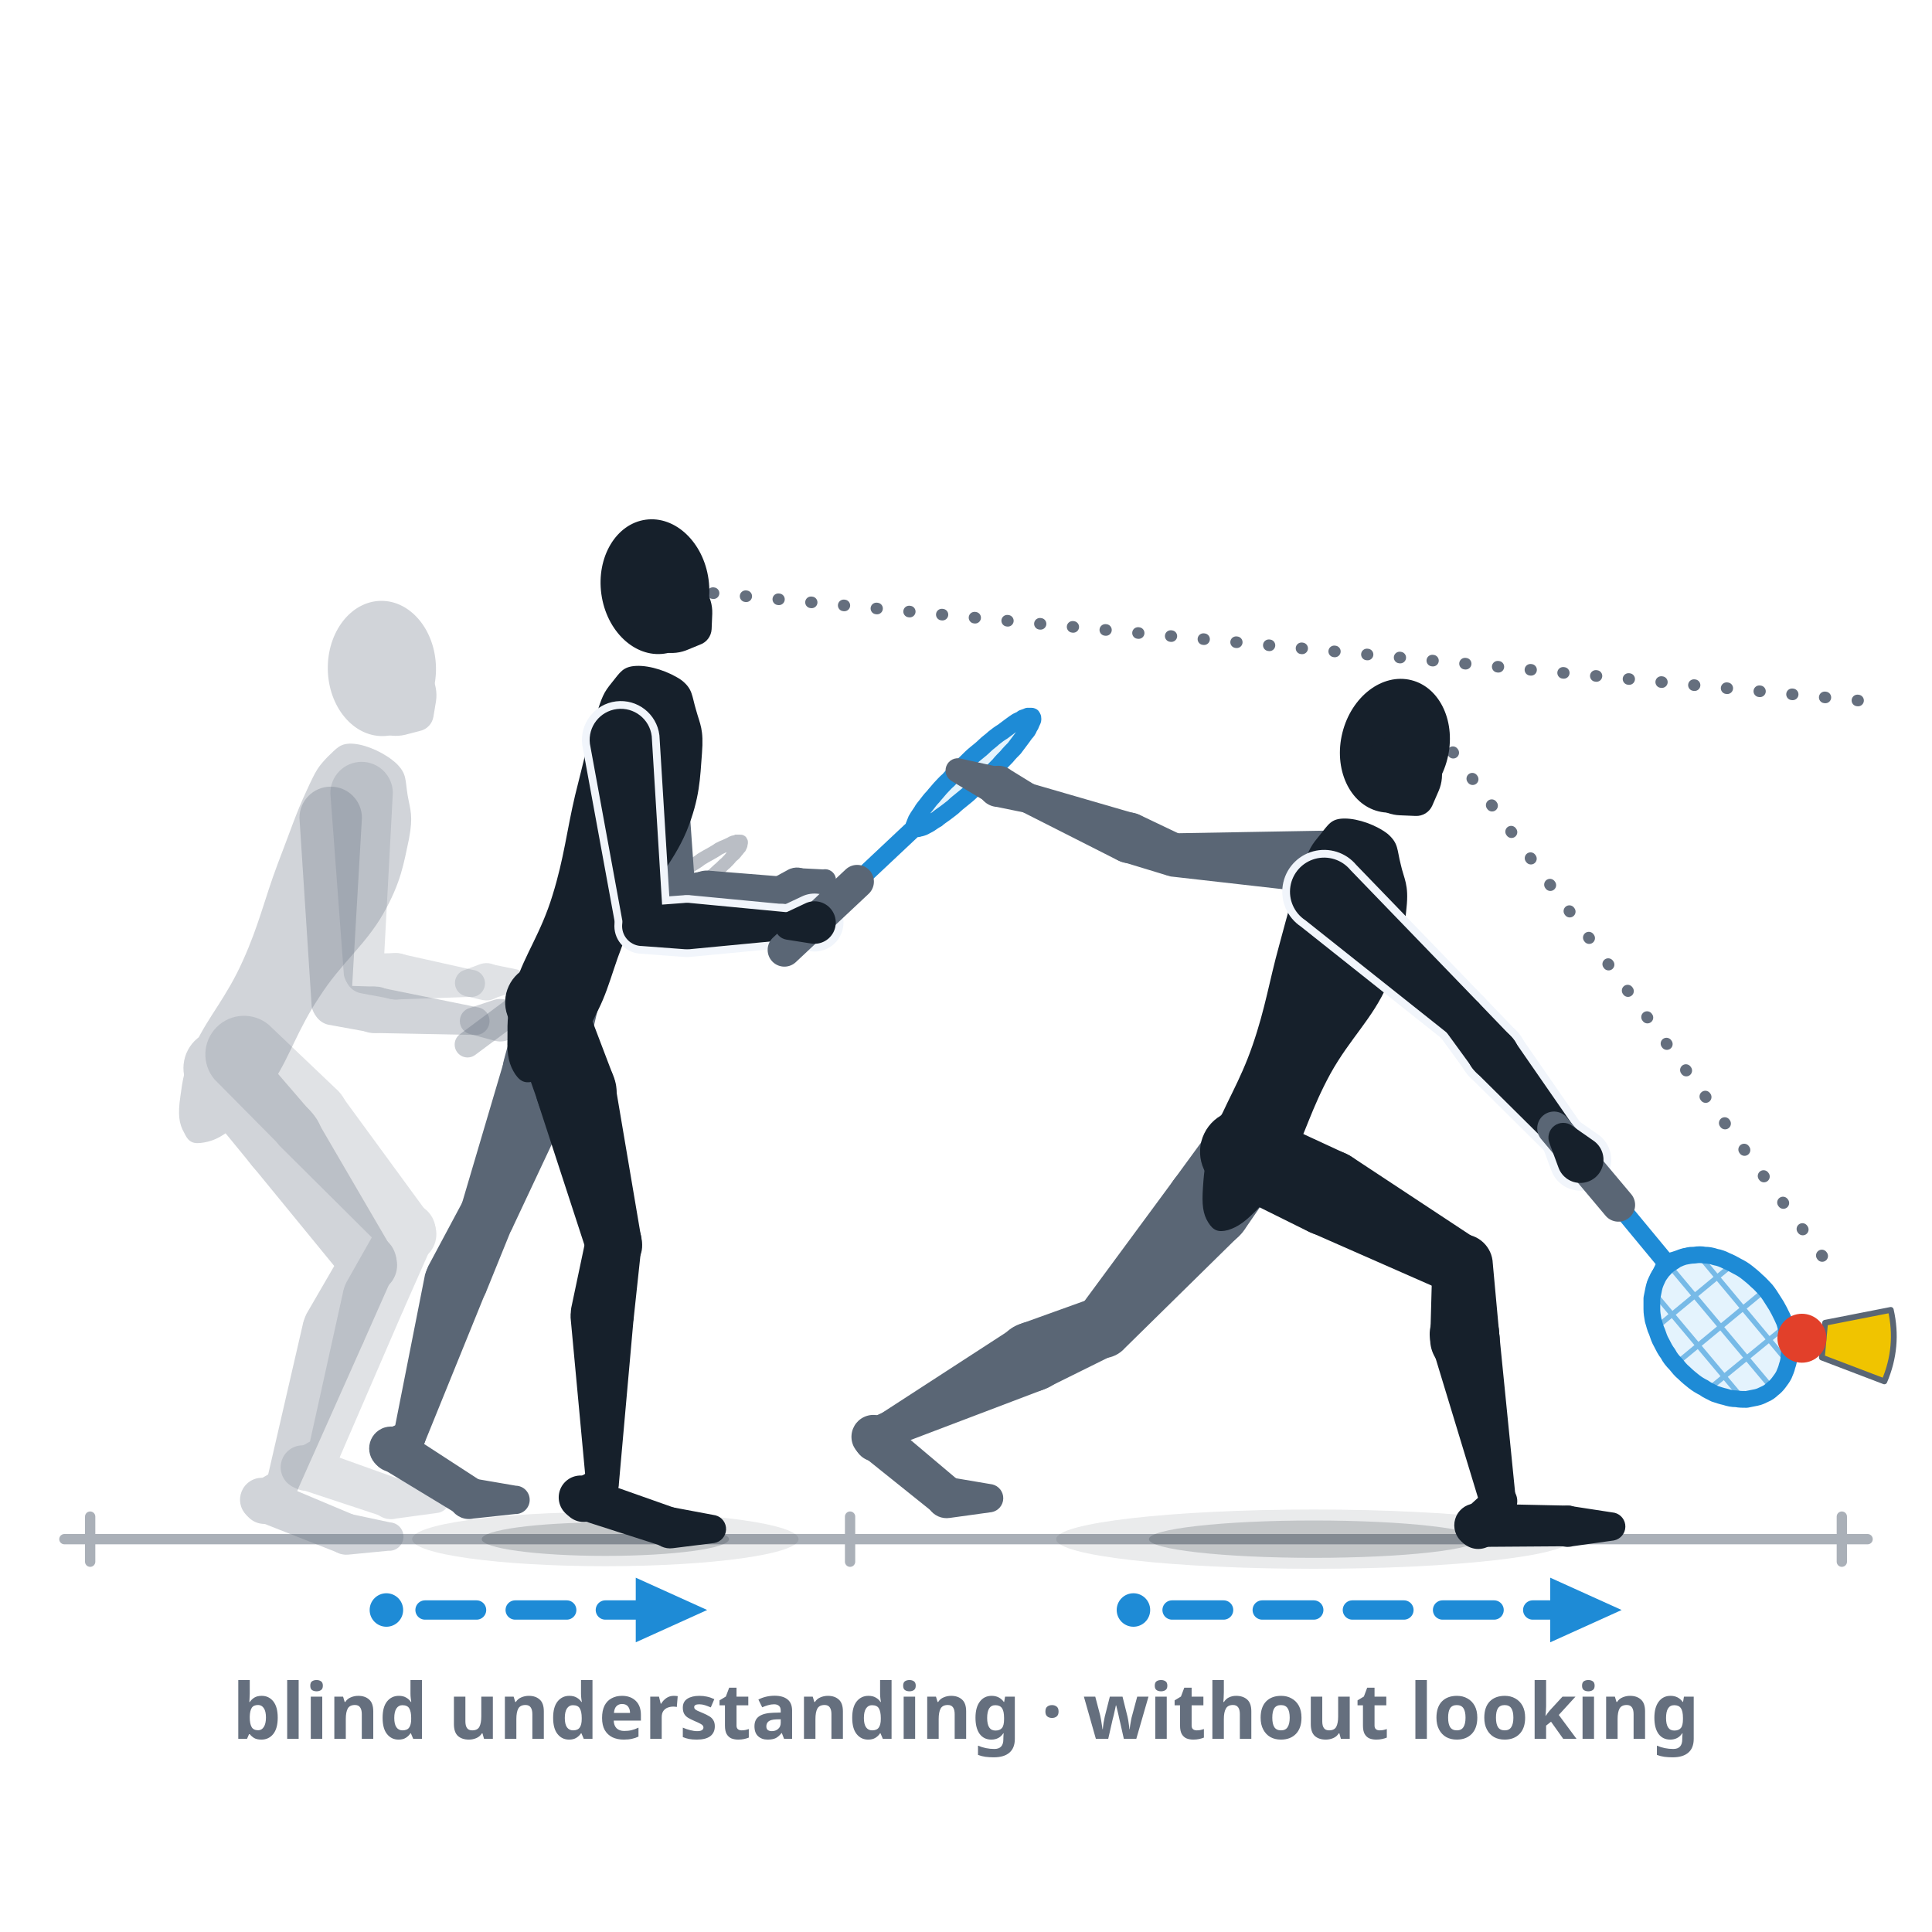
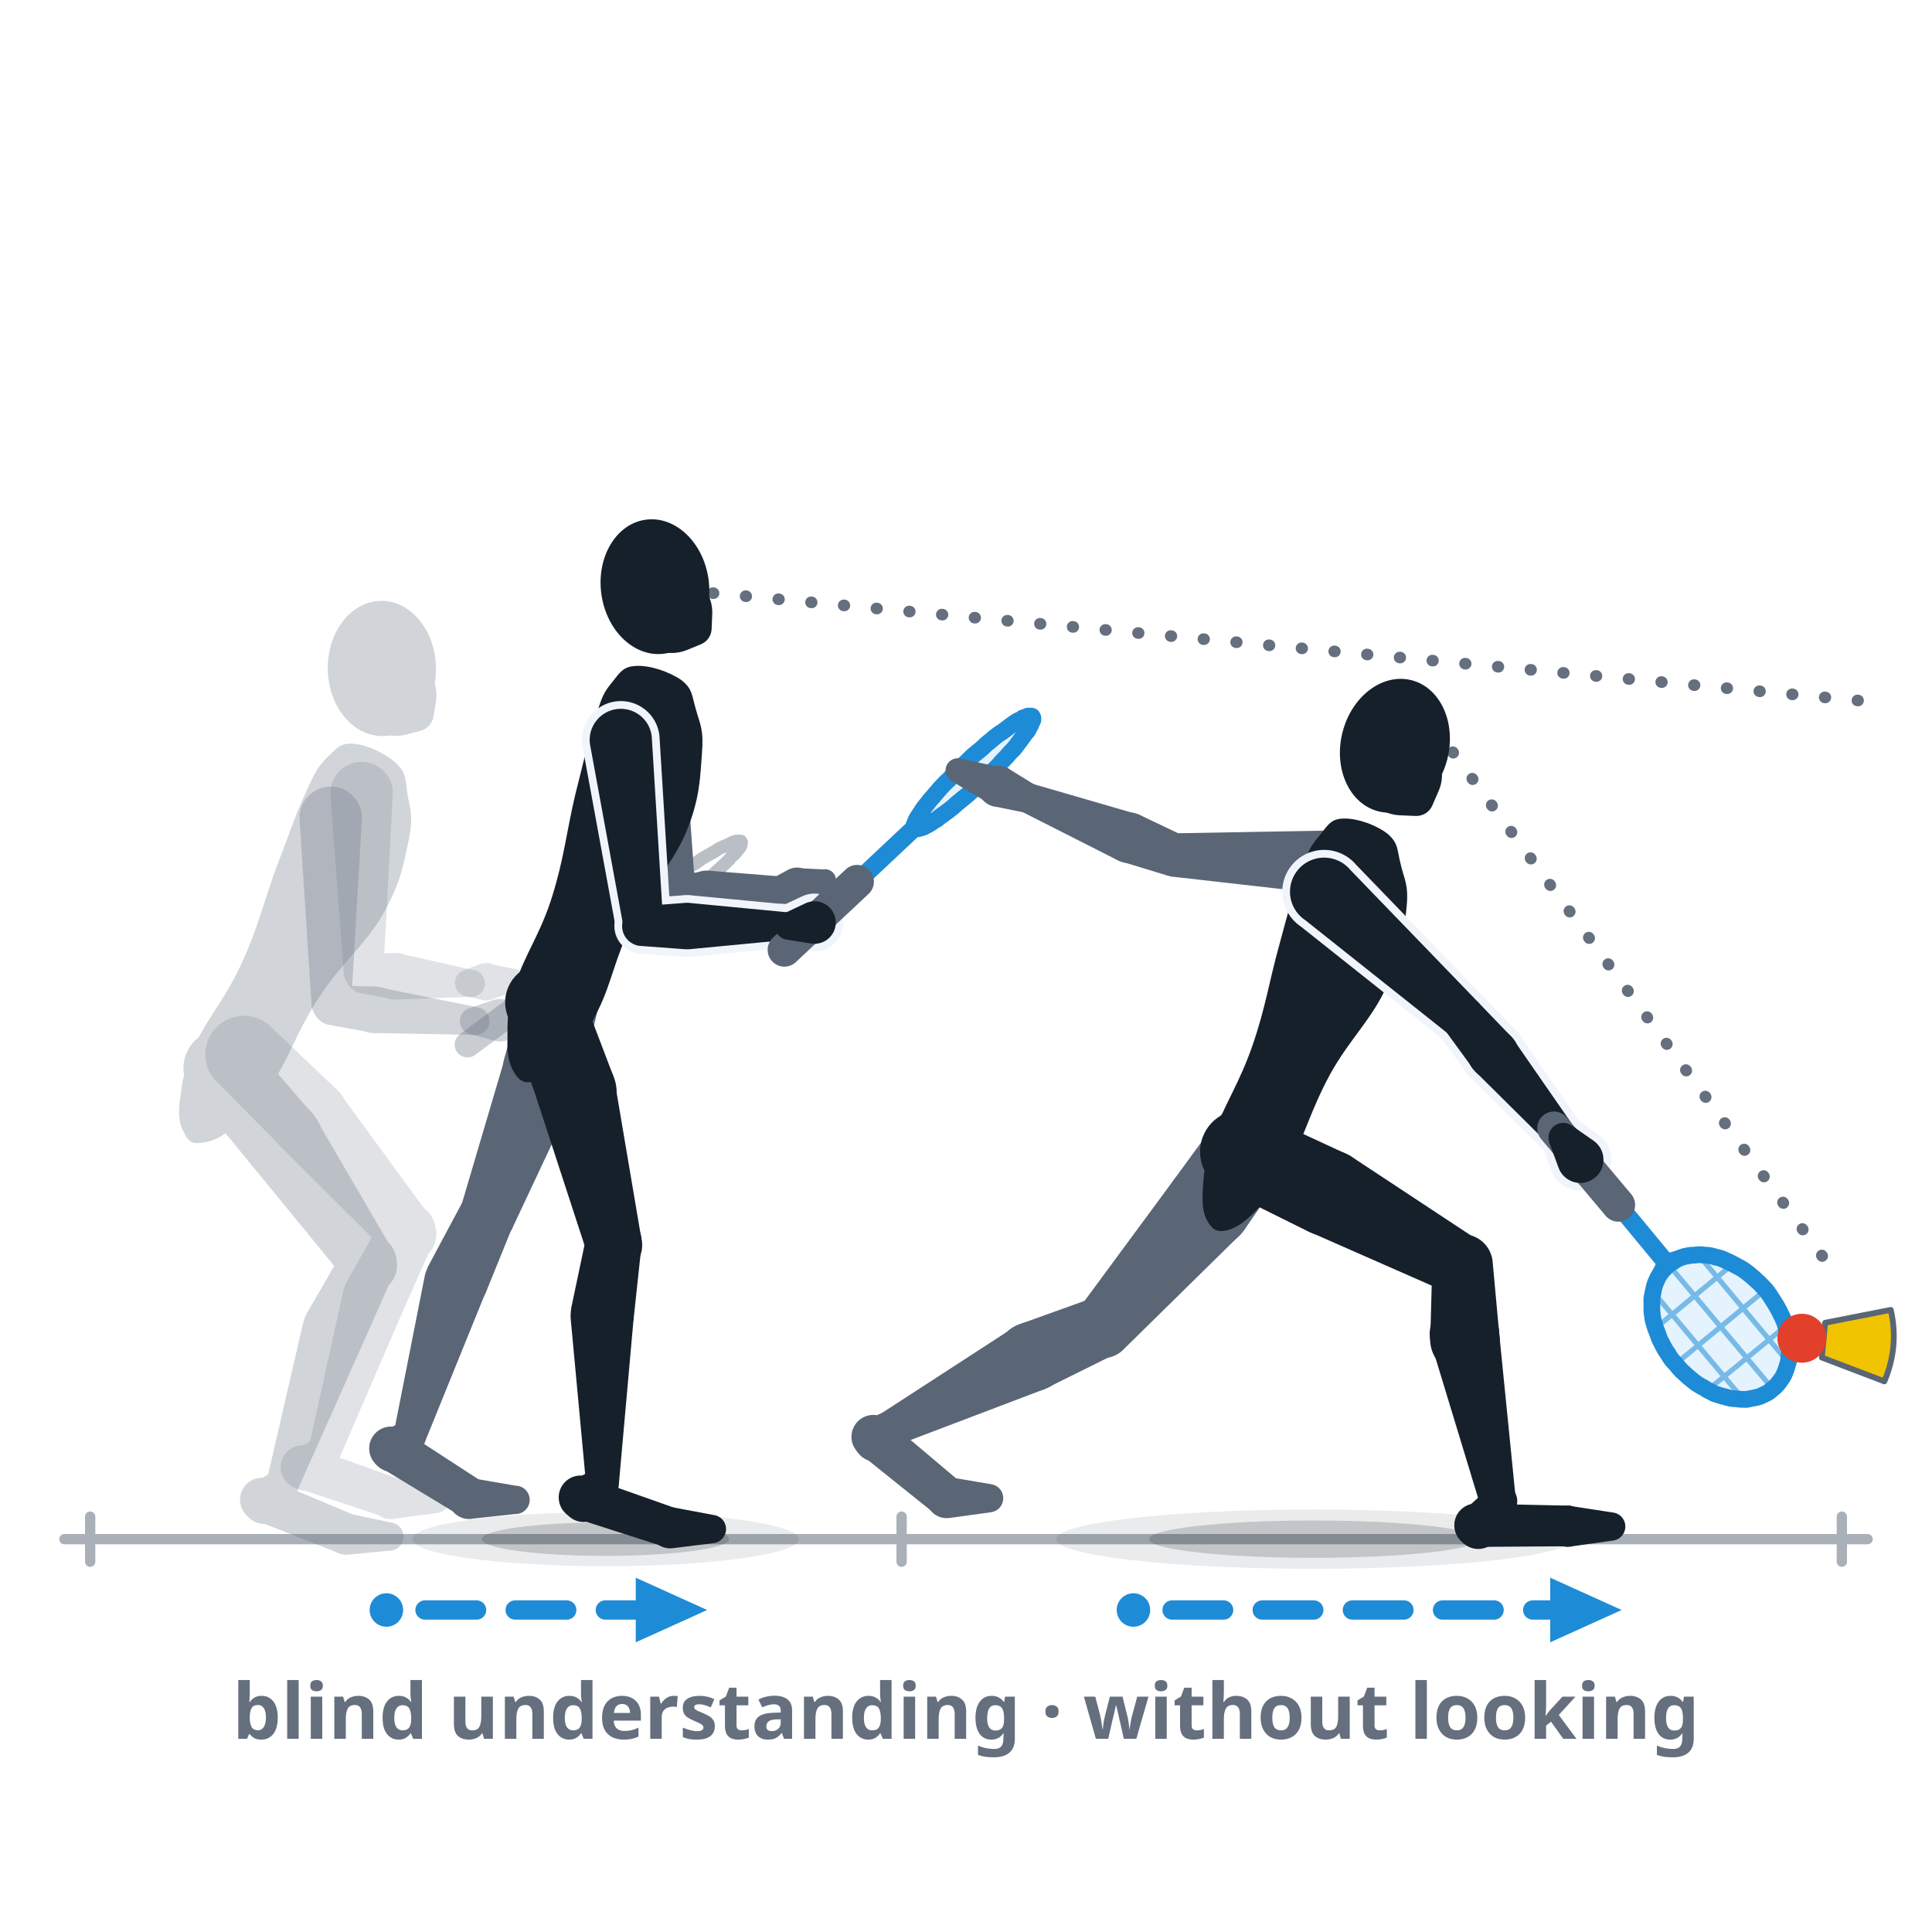
<svg xmlns="http://www.w3.org/2000/svg" viewBox="0 0 300 300" role="img" data-quelle="figuren" aria-label="Blind understanding: two doubles partners one behind the other, both looking ahead at the Speeder. The attacking player goes for the short ball, and at the same moment the rear-court player moves up into the space it leaves, without looking.">
  <style>
    .s-k{fill:var(--tinte,#16202b)}
    .s-f{fill:var(--tinte-2,#5a6675)}
    .s-gk{fill:var(--tinte-3,#656f7e);opacity:.3}
    .s-gf{fill:var(--tinte-3,#656f7e);opacity:.2}
    .s-x{fill:var(--flaeche-2,#f1f5fb);stroke:var(--flaeche-2,#f1f5fb);stroke-width:2.4;stroke-linejoin:round}
    .s-rf{fill:var(--primaer,#38a4f1);opacity:.14}
    .s-rs{fill:none;stroke:var(--primaer-dunkel,#1e8bd6);stroke-width:.8;opacity:.55}
    .s-rr{fill:none;stroke:var(--primaer-dunkel,#1e8bd6);stroke-width:2.6;stroke-linejoin:round}
    .s-rh{fill:none;stroke:var(--primaer-dunkel,#1e8bd6);stroke-width:2.1;stroke-linecap:round;stroke-linejoin:round}
    .s-rsch{fill:none;stroke:var(--primaer-dunkel,#1e8bd6);stroke-width:2.8;stroke-linecap:round}
    .s-rg{fill:none;stroke:var(--tinte-2,#5a6675);stroke-width:5.2;stroke-linecap:round}
    .s-gr{fill:none;stroke:var(--tinte-3,#656f7e);stroke-width:2;opacity:.45}
    .s-gh{fill:none;stroke:var(--tinte-3,#656f7e);stroke-width:1.6;opacity:.45;stroke-linecap:round;stroke-linejoin:round}
    .s-gsch{fill:none;stroke:var(--tinte-3,#656f7e);stroke-width:2.2;opacity:.45;stroke-linecap:round}
    .s-gg{fill:none;stroke:var(--tinte-3,#656f7e);stroke-width:4;opacity:.35;stroke-linecap:round}
    .s-korb{fill:var(--speeder-korb,#f0c400);stroke:var(--tinte-2,#5a6675);stroke-width:.9;stroke-linejoin:round}
    .s-kappe{fill:var(--speeder-kappe,#e2402a)}
    .s-sch{fill:var(--schatten-boden,#16202b2e)}
    .s-schw{fill:var(--schatten-boden,#16202b2e);opacity:.5}
    .s-weg{fill:none;stroke:var(--primaer-dunkel,#1e8bd6);stroke-width:3;stroke-dasharray:8 6;stroke-linecap:round}
    .s-blick{fill:none;stroke:var(--tinte-3,#656f7e);stroke-width:1.8;stroke-dasharray:.1 5;stroke-linecap:round}
    .s-mk{fill:var(--primaer-dunkel,#1e8bd6)}
    .s-boden{fill:none;stroke:var(--tinte-3,#656f7e);stroke-width:1.6;opacity:.55;stroke-linecap:round}
    .st{fill:var(--tinte-3,#656f7e);font:600 12px/1 system-ui,sans-serif;text-anchor:middle}
  </style>
  <defs>
    <marker id="p053" viewBox="0 0 10 10" markerWidth="4.4" markerHeight="4.4" refX="5" refY="5" orient="auto">
      <path d="M1,1.2 L9.4,5 L1,8.8 Z" class="s-mk" />
    </marker>
  </defs>
-   <path class="s-boden" d="M10,239L290,239M14,235.5L14,242.5M132,235.5L132,242.5M286,235.5L286,242.5" />
+   <path class="s-boden" d="M10,239L290,239M14,235.5L14,242.5M140,235.5L140,242.5M286,235.5L286,242.5" />
  <ellipse class="s-schw" cx="94" cy="239" rx="30" ry="4.2" />
  <ellipse class="s-sch" cx="94" cy="239" rx="19.2" ry="2.6" />
  <ellipse class="s-schw" cx="204" cy="239" rx="40" ry="4.6" />
  <ellipse class="s-sch" cx="204" cy="239" rx="25.6" ry="2.9" />
  <g class="s-gf">
    <path d="M33.3,167.6L43.4,177.8A6.2,6.2 0 1 0 52.1,169L41.7,159.1A6,6 0 0 0 33.3,167.6Z" />
    <path d="M43.4,177.9L60.1,194.5A4.3,4.3 0 0 0 66.7,188.8L52.8,169.8A6.2,6.2 0 1 0 43.4,177.9Z" />
    <path d="M59.4,189.2L53.8,199.1A4.9,4.9 0 1 0 62.6,203.5L67.2,193.1A4.3,4.3 0 0 0 59.4,189.2Z" />
    <path d="M53.3,200.5L47.9,224.9A2.5,2.5 0 0 0 52.7,226.4L62.6,203.5A4.9,4.9 0 1 0 53.3,200.5Z" />
    <path d="M49.1,223.3L45.9,225.1A3.4,3.4 0 1 0 50.4,229.9L52.4,226.9A2.5,2.5 0 0 0 49.1,223.3Z" />
    <path d="M46.5,231.2L60.1,235.7A3.2,3.2 0 0 0 62.1,229.7L48.7,224.9A3.4,3.4 0 1 0 46.5,231.2Z" />
    <path d="M61.5,235.8L68.1,234.9A2.2,2.2 0 0 0 68.1,230.6L61.5,229.6A3.2,3.2 0 1 0 61.5,235.8Z" />
  </g>
  <g class="s-gf">
    <path d="M51.3,123.2L53.4,151.4A3.1,3.1 0 0 0 59.5,151.3L61,123.1A4.8,4.8 0 1 0 51.3,123.2Z" />
    <path d="M55.9,154.2L60.7,155.1A3.6,3.6 0 1 0 61.4,148L56.4,148.1A3.1,3.1 0 0 0 55.9,154.2Z" />
    <path d="M61.5,155.2L73,154.8A2.1,2.1 0 0 0 73.4,150.6L62.2,148.1A3.6,3.6 0 1 0 61.5,155.2Z" />
  </g>
  <g class="s-gf">
    <path d="M72.4,154.7L75,155.3A2.9,2.9 0 1 0 74.6,149.7L72.2,150.6A2.1,2.1 0 0 0 72.4,154.7Z" />
    <path d="M76.5,155.1L80.4,153.8A1.7,1.7 0 0 0 80.1,150.5L76.2,149.7A2.8,2.8 0 1 0 76.5,155.1Z" />
  </g>
  <g class="s-gk">
    <path d="M61.6,118.6C63.2,120.2 62.9,121.1 63.3,123.5C63.7,125.8 64.2,126.6 63.5,130.3C62.7,134 62.3,137 59.5,141.9C56.7,146.8 52.9,149.6 49.6,154.8C46.2,159.9 45.1,163.8 42.6,167.7C40.1,171.6 39.1,172.5 36.9,174.5C34.7,176.4 33.4,177.1 31.7,177.4C30,177.7 29.3,177.4 28.6,175.9C27.8,174.5 27.6,173.1 28,170.3C28.4,167.5 28.5,166.2 30.4,162C32.4,157.8 35.2,154.8 37.7,149.2C40.2,143.7 41.1,139.5 43.1,134.2C45.1,129 46,126.2 47.6,122.8C49.1,119.5 49.4,119.1 50.8,117.6C52.3,116.2 52.8,115.3 55,115.5C57.1,115.7 59.9,117 61.6,118.6Z" />
    <path d="M29.8,169.6L38.9,180.7A6.2,6.2 0 1 0 48.3,172.7L39,161.9A6,6 0 0 0 29.8,169.6Z" />
    <path d="M38.9,180.7L53.8,198.9A4.3,4.3 0 0 0 60.9,194L49,173.6A6.2,6.2 0 1 0 38.9,180.7Z" />
    <path d="M53.4,194L47.6,204A4.9,4.9 0 1 0 56.4,208.5L61.1,197.9A4.3,4.3 0 0 0 53.4,194Z" />
    <path d="M47.1,205.3L41.4,230A2.5,2.5 0 0 0 46.1,231.6L56.4,208.5A4.9,4.9 0 1 0 47.1,205.3Z" />
    <path d="M42.6,228.4L39.5,230.2A3.4,3.4 0 1 0 44,234.9L45.9,232A2.5,2.5 0 0 0 42.6,228.4Z" />
    <path d="M40,236.2L52.7,241.2A3.2,3.2 0 0 0 55.1,235.3L42.5,230A3.4,3.4 0 1 0 40,236.2Z" />
    <path d="M54.1,241.4L60.3,240.8A2.2,2.2 0 0 0 60.6,236.4L54.5,235.1A3.2,3.2 0 1 0 54.1,241.4Z" />
  </g>
  <g class="s-gk">
    <ellipse cx="59.3" cy="103.8" rx="8.4" ry="10.5" transform="rotate(-1 59.3 103.8)" />
    <path d="M62.9,114.1L65.2,113.5A2.7,2.7 0 0 0 67.3,111.3L67.7,108.9A6.3,6.3 0 1 0 62.9,114.1Z" />
  </g>
  <g class="s-gk">
    <path d="M46.5,127L48.4,156.3A3.1,3.1 0 0 0 54.5,156.3L56.2,127A4.8,4.8 0 1 0 46.5,127Z" />
    <path d="M50.9,159.1L57.5,160.3A3.6,3.6 0 1 0 58.3,153.2L51.6,153A3.1,3.1 0 0 0 50.9,159.1Z" />
    <path d="M58.1,160.4L73.6,160.7A2.1,2.1 0 0 0 74.1,156.4L58.8,153.3A3.6,3.6 0 1 0 58.1,160.4Z" />
  </g>
  <path class="s-gh" d="M95.8,145.9L94.2,146.2L95.2,144.6" />
  <path class="s-gsch" d="M85.1,152.9L94.2,146.2" />
  <path class="s-gr" d="M115.1,130.7C115.1,130.6 115,130.6 114.9,130.6C114.7,130.6 114.6,130.6 114.4,130.6C114.2,130.7 113.9,130.7 113.7,130.8C113.4,131 113.1,131.1 112.7,131.3C112.4,131.4 112,131.6 111.6,131.8C111.2,132.1 110.8,132.3 110.3,132.6C109.9,132.8 109.4,133.1 108.9,133.4C108.4,133.8 107.9,134.1 107.4,134.4C106.9,134.8 106.3,135.2 105.8,135.5C105.3,135.9 104.7,136.3 104.2,136.7C103.7,137.1 103.1,137.5 102.6,137.9C102.1,138.3 101.6,138.7 101.1,139.1C100.6,139.5 100.1,139.9 99.7,140.2C99.2,140.6 98.8,141 98.4,141.4C98,141.7 97.6,142.1 97.3,142.4C96.9,142.8 96.6,143.1 96.3,143.4C96.1,143.7 95.8,143.9 95.6,144.2C95.4,144.4 95.2,144.7 95.1,144.9C95,145 94.9,145.2 94.9,145.4C94.8,145.5 94.8,145.6 94.9,145.7C94.9,145.8 95,145.8 95.1,145.8C95.2,145.9 95.4,145.8 95.6,145.8C95.8,145.8 96,145.7 96.3,145.6C96.6,145.5 96.9,145.3 97.2,145.2C97.6,145 98,144.8 98.4,144.6C98.8,144.4 99.2,144.1 99.7,143.8C100.1,143.6 100.6,143.3 101.1,143C101.6,142.7 102.1,142.3 102.6,142C103.1,141.6 103.6,141.3 104.2,140.9C104.7,140.5 105.2,140.1 105.8,139.7C106.3,139.3 106.8,138.9 107.3,138.5C107.8,138.1 108.4,137.7 108.8,137.3C109.3,136.9 109.8,136.6 110.3,136.2C110.7,135.8 111.2,135.4 111.6,135C112,134.7 112.3,134.3 112.7,134C113,133.7 113.4,133.3 113.6,133C113.9,132.8 114.2,132.5 114.4,132.2C114.6,132 114.7,131.8 114.9,131.6C115,131.4 115.1,131.2 115.1,131.1C115.1,130.9 115.2,130.8 115.1,130.7Z" />
  <path class="s-gg" d="M72.6,162.2L85.1,152.9" />
  <g class="s-gk">
    <path d="M73.1,160.6L76.8,161.6A3.3,3.3 0 1 0 76.6,155.3L73,156.5A2.1,2.1 0 0 0 73.1,160.6Z" />
  </g>
  <path class="s-blick" d="M110.7,92.1 L292,109.1" />
  <path class="s-blick" d="M225.6,116.8 L285.2,198.1" />
  <circle class="s-mk" cx="60" cy="250" r="2.6" />
  <path class="s-weg" d="M66,250 L104,250" marker-end="url(#p053)" />
  <circle class="s-mk" cx="176" cy="250" r="2.6" />
  <path class="s-weg" d="M182,250 L246,250" marker-end="url(#p053)" />
  <g class="s-f">
    <path d="M81.7,151.8L78.3,164.4A6.2,6.2 0 1 0 90.3,167.5L93.3,154.7A6,6 0 0 0 81.7,151.8Z" />
    <path d="M78.4,164.3L71.6,187.3A4.3,4.3 0 0 0 79.7,190.4L89.9,168.7A6.2,6.2 0 1 0 78.4,164.3Z" />
    <path d="M71.9,186.5L66.5,196.6A4.9,4.9 0 1 0 75.4,200.8L79.7,190.2A4.3,4.3 0 0 0 71.9,186.5Z" />
    <path d="M66,197.9L61.1,222.7A2.5,2.5 0 0 0 65.9,224.1L75.4,200.7A4.9,4.9 0 1 0 66,197.9Z" />
    <path d="M62.6,220.8L59.8,222A3.4,3.4 0 1 0 63.8,227.1L65.6,224.6A2.5,2.5 0 0 0 62.6,220.8Z" />
    <path d="M59.3,228L71.5,235.4A3.2,3.2 0 0 0 74.9,230.1L62.9,222.3A3.4,3.4 0 1 0 59.3,228Z" />
    <path d="M73.5,235.8L80,235.1A2.2,2.2 0 0 0 80.1,230.7L73.7,229.6A3.2,3.2 0 1 0 73.5,235.8Z" />
  </g>
  <g class="s-f">
    <path d="M96.4,111.8L101.9,139.6A3.1,3.1 0 0 0 108,138.8L106,110.5A4.8,4.8 0 1 0 96.4,111.8Z" />
    <path d="M104.8,142.1L109.6,142.4A3.6,3.6 0 1 0 109.3,135.3L104.5,136A3.1,3.1 0 0 0 104.8,142.1Z" />
    <path d="M110.5,142.3L121.5,140.3A2.1,2.1 0 0 0 121.3,136.1L110.1,135.2A3.6,3.6 0 1 0 110.5,142.3Z" />
  </g>
  <g class="s-f">
    <path d="M121,140.3L123.5,140.5A2.9,2.9 0 1 0 122.3,135.1L120.1,136.3A2.1,2.1 0 0 0 121,140.3Z" />
    <path d="M125,140.1L128.6,138.3A1.7,1.7 0 0 0 127.8,135L123.9,134.8A2.8,2.8 0 1 0 125,140.1Z" />
  </g>
  <g class="s-k">
    <path d="M105.8,105.6C107.6,107 107.4,108 108.1,110.3C108.7,112.5 109.3,113.2 109,117C108.7,120.8 108.7,123.9 106.6,129.1C104.4,134.3 101,137.5 98.3,143.1C95.5,148.6 95,152.6 92.9,156.8C90.9,161 90,162 88.1,164.2C86.2,166.4 84.9,167.3 83.3,167.8C81.7,168.3 80.9,168.1 80,166.8C79.1,165.4 78.7,164 78.8,161.2C78.8,158.4 78.7,157.1 80.1,152.6C81.5,148.2 84,144.9 85.8,139C87.6,133.2 88,129 89.3,123.5C90.7,118 91.3,115.1 92.4,111.6C93.5,108.1 93.7,107.6 95,106C96.3,104.4 96.7,103.5 98.8,103.4C101,103.3 103.9,104.3 105.8,105.6Z" />
    <path d="M78.8,157.7L83.6,171.3A6.2,6.2 0 1 0 95.2,167L90.1,153.6A6,6 0 0 0 78.8,157.7Z" />
    <path d="M83.5,171.1L91.1,194.4A4.3,4.3 0 0 0 99.6,192.4L95.5,168.2A6.2,6.2 0 1 0 83.5,171.1Z" />
    <path d="M91,192.2L88.7,203.1A4.9,4.9 0 1 0 98.4,204.7L99.6,193.5A4.3,4.3 0 0 0 91,192.2Z" />
    <path d="M88.6,204.6L91,230.4A2.5,2.5 0 0 0 96.1,230.4L98.4,204.6A4.9,4.9 0 1 0 88.6,204.6Z" />
    <path d="M92.3,228L89.1,229.9A3.4,3.4 0 1 0 93.6,234.6L95.6,231.5A2.5,2.5 0 0 0 92.3,228Z" />
    <path d="M89.8,235.9L103.2,240.2A3.2,3.2 0 0 0 105.2,234.3L91.9,229.6A3.4,3.4 0 1 0 89.8,235.9Z" />
    <path d="M104.5,240.4L110.9,239.6A2.2,2.2 0 0 0 111.1,235.3L104.7,234.1A3.2,3.2 0 1 0 104.5,240.4Z" />
  </g>
  <g class="s-k">
    <ellipse cx="101.7" cy="91.1" rx="8.4" ry="10.5" transform="rotate(-7.9 101.7 91.1)" />
    <path d="M106.5,101L108.7,100.1A2.7,2.7 0 0 0 110.5,97.7L110.6,95.3A6.3,6.3 0 1 0 106.5,101Z" />
  </g>
  <g class="s-x">
    <path d="M91.6,115.5L96.9,144.4A3.1,3.1 0 0 0 103,143.6L101.2,114.3A4.8,4.8 0 1 0 91.6,115.5Z" />
    <path d="M99.7,146.9L106.4,147.4A3.6,3.6 0 1 0 106.4,140.2L99.7,140.7A3.1,3.1 0 0 0 99.7,146.9Z" />
    <path d="M107,147.4L122.7,145.9A2.1,2.1 0 0 0 122.7,141.7L107,140.2A3.6,3.6 0 1 0 107,147.4Z" />
    <path d="M122.1,145.9L125.9,146.5A3.3,3.3 0 1 0 125,140.3L121.6,141.9A2.1,2.1 0 0 0 122.1,145.9Z" />
  </g>
  <g class="s-k">
    <path d="M91.6,115.5L96.9,144.4A3.1,3.1 0 0 0 103,143.6L101.2,114.3A4.8,4.8 0 1 0 91.6,115.5Z" />
    <path d="M99.7,146.9L106.4,147.4A3.6,3.6 0 1 0 106.4,140.2L99.7,140.7A3.1,3.1 0 0 0 99.7,146.9Z" />
    <path d="M107,147.4L122.7,145.9A2.1,2.1 0 0 0 122.7,141.7L107,140.2A3.6,3.6 0 1 0 107,147.4Z" />
  </g>
  <path class="s-rf" d="M160.3,111.3C160.3,111.2 160.2,111.2 160.1,111.2C159.9,111.2 159.8,111.2 159.6,111.2C159.4,111.3 159.1,111.4 158.8,111.5C158.6,111.7 158.3,111.8 157.9,112C157.6,112.2 157.3,112.4 156.9,112.7C156.5,113 156.1,113.3 155.7,113.6C155.2,113.9 154.8,114.2 154.3,114.6C153.9,115 153.4,115.3 152.9,115.8C152.5,116.2 152,116.6 151.5,117C151,117.4 150.5,117.9 150.1,118.3C149.6,118.8 149.1,119.2 148.6,119.7C148.2,120.2 147.7,120.6 147.3,121.1C146.8,121.5 146.4,122 146,122.4C145.6,122.9 145.2,123.3 144.9,123.7C144.5,124.1 144.2,124.5 143.9,124.9C143.6,125.3 143.3,125.6 143.1,126C142.9,126.3 142.7,126.6 142.5,126.9C142.3,127.2 142.2,127.4 142.1,127.7C142,127.9 142,128.1 141.9,128.2C141.9,128.4 141.9,128.5 142,128.6C142.1,128.7 142.2,128.7 142.3,128.7C142.4,128.7 142.6,128.7 142.8,128.6C143,128.6 143.2,128.5 143.5,128.4C143.8,128.2 144.1,128.1 144.4,127.9C144.7,127.7 145.1,127.4 145.5,127.2C145.8,126.9 146.3,126.6 146.7,126.3C147.1,126 147.5,125.7 148,125.3C148.4,124.9 148.9,124.5 149.4,124.1C149.9,123.7 150.4,123.3 150.8,122.9C151.3,122.4 151.8,122 152.3,121.5C152.8,121.1 153.2,120.6 153.7,120.2C154.2,119.7 154.6,119.3 155.1,118.8C155.5,118.3 155.9,117.9 156.3,117.5C156.7,117 157.1,116.6 157.5,116.2C157.8,115.8 158.1,115.4 158.4,115C158.7,114.6 159,114.2 159.2,113.9C159.5,113.6 159.7,113.3 159.8,113C160,112.7 160.1,112.5 160.2,112.2C160.3,112 160.4,111.8 160.4,111.7C160.4,111.5 160.4,111.4 160.3,111.3Z" />
  <path class="s-rh" d="M143,128.7L141.4,129.1L142.1,127.4" />
  <path class="s-rsch" d="M133.1,136.9L141.4,129.1" />
  <path class="s-rr" d="M160.3,111.3C160.3,111.2 160.2,111.2 160.1,111.2C159.9,111.2 159.8,111.2 159.6,111.2C159.4,111.3 159.1,111.4 158.8,111.5C158.6,111.7 158.3,111.8 157.9,112C157.6,112.2 157.3,112.4 156.9,112.7C156.5,113 156.1,113.3 155.7,113.6C155.2,113.9 154.8,114.2 154.3,114.6C153.9,115 153.4,115.3 152.9,115.8C152.5,116.2 152,116.6 151.5,117C151,117.4 150.5,117.9 150.1,118.3C149.6,118.8 149.1,119.2 148.6,119.7C148.2,120.2 147.7,120.6 147.3,121.1C146.8,121.5 146.4,122 146,122.4C145.6,122.9 145.2,123.3 144.9,123.7C144.5,124.1 144.2,124.5 143.9,124.9C143.6,125.3 143.3,125.6 143.1,126C142.9,126.3 142.7,126.6 142.5,126.9C142.3,127.2 142.2,127.4 142.1,127.7C142,127.9 142,128.1 141.9,128.2C141.9,128.4 141.9,128.5 142,128.6C142.1,128.7 142.2,128.7 142.3,128.7C142.4,128.7 142.6,128.7 142.8,128.6C143,128.6 143.2,128.5 143.5,128.4C143.8,128.2 144.1,128.1 144.4,127.9C144.7,127.7 145.1,127.4 145.5,127.2C145.8,126.9 146.3,126.6 146.7,126.3C147.1,126 147.5,125.7 148,125.3C148.4,124.9 148.9,124.5 149.4,124.1C149.9,123.7 150.4,123.3 150.8,122.9C151.3,122.4 151.8,122 152.3,121.5C152.8,121.1 153.2,120.6 153.7,120.2C154.2,119.7 154.6,119.3 155.1,118.8C155.5,118.3 155.9,117.9 156.3,117.5C156.7,117 157.1,116.6 157.5,116.2C157.8,115.8 158.1,115.4 158.4,115C158.7,114.6 159,114.2 159.2,113.9C159.5,113.6 159.7,113.3 159.8,113C160,112.7 160.1,112.5 160.2,112.2C160.3,112 160.4,111.8 160.4,111.7C160.4,111.5 160.4,111.4 160.3,111.3Z" />
  <path class="s-rg" d="M121.8,147.5L133.1,136.9" />
  <g class="s-k">
    <path d="M122.1,145.9L125.9,146.5A3.3,3.3 0 1 0 125,140.3L121.6,141.9A2.1,2.1 0 0 0 122.1,145.9Z" />
  </g>
  <g class="s-f">
    <path d="M189.8,172.9L182.2,183.3A6.7,6.7 0 1 0 193.2,191L200.5,180.4A6.5,6.5 0 0 0 189.8,172.9Z" />
    <path d="M182.2,183.3L167.6,203.1A4.7,4.7 0 0 0 174.7,209.3L192.3,192A6.7,6.7 0 1 0 182.2,183.3Z" />
    <path d="M169.8,201.5L158.4,205.6A5.4,5.4 0 1 0 162.6,215.5L173.5,210.1A4.7,4.7 0 0 0 169.8,201.5Z" />
    <path d="M157.3,206.2L136.8,219.5A2.7,2.7 0 0 0 139.3,224.4L162.2,215.7A5.4,5.4 0 1 0 157.3,206.2Z" />
    <path d="M137.2,219.3L134.7,220.4A3.4,3.4 0 1 0 138.6,225.7L140.4,223.6A2.7,2.7 0 0 0 137.2,219.3Z" />
    <path d="M134,226.1L145.1,235A3.2,3.2 0 0 0 149.1,230.1L138.2,220.9A3.4,3.4 0 1 0 134,226.1Z" />
    <path d="M147.5,235.7L154,234.8A2.2,2.2 0 0 0 154.1,230.5L147.6,229.4A3.2,3.2 0 1 0 147.5,235.7Z" />
  </g>
  <g class="s-f">
    <path d="M210.5,128.9L182.1,129.4A3.4,3.4 0 0 0 181.8,136.1L210,139.3A5.3,5.3 0 1 0 210.5,128.9Z" />
    <path d="M183.6,129.7L177.1,126.6A3.9,3.9 0 1 0 174.2,133.8L181.1,135.9A3.4,3.4 0 0 0 183.6,129.7Z" />
    <path d="M176.5,126.4L160.3,121.7A2.3,2.3 0 0 0 158.6,126L173.6,133.6A3.9,3.9 0 1 0 176.5,126.4Z" />
  </g>
  <g class="s-f">
    <path d="M160.9,122L157,119.6A3.2,3.2 0 1 0 154.8,125.3L159.2,126.2A2.3,2.3 0 0 0 160.9,122Z" />
    <path d="M156,119.3L149.2,117.8A1.9,1.9 0 0 0 147.8,121.3L153.8,124.9A3,3 0 1 0 156,119.3Z" />
  </g>
  <g class="s-k">
    <path d="M215.5,129.5C217.2,131 216.9,131.9 217.5,134.2C218,136.5 218.8,137.3 218.4,141C218,144.8 217.8,147.9 215.4,153C213.1,158.2 209.6,161.3 206.6,166.7C203.6,172.2 202.7,176 200.5,180.2C198.3,184.3 197.4,185.3 195.5,187.5C193.5,189.6 192.3,190.5 190.7,191C189.2,191.4 188.4,191.1 187.6,189.8C186.8,188.5 186.6,187.1 186.8,184.3C187,181.5 187.1,180.2 188.6,175.8C190.2,171.4 192.5,168.1 194.5,162.3C196.5,156.5 197.1,152.3 198.6,146.9C200.1,141.4 200.8,138.5 202.1,135.1C203.3,131.6 203.7,131.2 205,129.6C206.3,128 206.7,127.1 208.8,127.1C210.9,127.1 213.7,128.1 215.5,129.5Z" />
    <path d="M190,184.7L203.3,191.3A6.7,6.7 0 1 0 209.1,179.2L195.7,173A6.5,6.5 0 0 0 190,184.7Z" />
    <path d="M203.6,191.4L225.2,200.9A4.7,4.7 0 0 0 229.7,192.7L210,179.7A6.7,6.7 0 1 0 203.6,191.4Z" />
    <path d="M222.4,196.5L222.1,207.5A5.4,5.4 0 1 0 232.8,207.1L231.8,196.2A4.7,4.7 0 0 0 222.4,196.5Z" />
    <path d="M222.4,209.2L230,234.2A2.7,2.7 0 0 0 235.4,233.1L232.8,207.1A5.4,5.4 0 1 0 222.4,209.2Z" />
    <path d="M230.8,231.4L227.5,234.4A3.4,3.4 0 1 0 232.6,238.6L235,234.8A2.7,2.7 0 0 0 230.8,231.4Z" />
    <path d="M229.8,240.2L243.8,240.1A3.2,3.2 0 0 0 243.8,233.8L229.8,233.5A3.4,3.4 0 1 0 229.8,240.2Z" />
    <path d="M244.2,240.1L250.6,239.2A2.2,2.2 0 0 0 250.7,234.9L244.2,233.9A3.2,3.2 0 1 0 244.2,240.1Z" />
  </g>
  <g class="s-k">
    <ellipse cx="216.6" cy="115.8" rx="8.4" ry="10.5" transform="rotate(14.1 216.6 115.8)" />
    <path d="M217.4,126.6L219.8,126.7A2.7,2.7 0 0 0 222.4,125.1L223.4,122.8A6.3,6.3 0 1 0 217.4,126.6Z" />
  </g>
  <g class="s-x">
    <path d="M202.7,142.9L225.1,160.7A3.4,3.4 0 0 0 229.6,155.7L209.7,135.1A5.3,5.3 0 1 0 202.7,142.9Z" />
    <path d="M224.4,160L228.7,165.9A3.9,3.9 0 1 0 234.6,160.9L229.6,155.7A3.4,3.4 0 0 0 224.4,160Z" />
    <path d="M229.1,166.4L241.1,178.3A2.3,2.3 0 0 0 244.7,175.4L235,161.4A3.9,3.9 0 1 0 229.1,166.4Z" />
    <path d="M240.6,177.5L242,181.3A3.6,3.6 0 1 0 247.4,177.1L244.1,174.8A2.3,2.3 0 0 0 240.6,177.5Z" />
  </g>
  <g class="s-k">
    <path d="M202.7,142.9L225.1,160.7A3.4,3.4 0 0 0 229.6,155.7L209.7,135.1A5.3,5.3 0 1 0 202.7,142.9Z" />
    <path d="M224.4,160L228.7,165.9A3.9,3.9 0 1 0 234.6,160.9L229.6,155.7A3.4,3.4 0 0 0 224.4,160Z" />
    <path d="M229.1,166.4L241.1,178.3A2.3,2.3 0 0 0 244.7,175.4L235,161.4A3.9,3.9 0 1 0 229.1,166.4Z" />
  </g>
  <path class="s-rf" d="M275.2,215.7C275.6,215.4 275.9,215.1 276.2,214.7C276.5,214.3 276.8,213.9 277,213.5C277.2,213 277.4,212.6 277.5,212.1C277.7,211.6 277.8,211 277.8,210.5C277.9,210 277.9,209.4 277.8,208.8C277.8,208.3 277.7,207.7 277.6,207.1C277.4,206.5 277.3,205.9 277.1,205.3C276.9,204.8 276.6,204.2 276.3,203.6C276,203 275.7,202.5 275.3,201.9C275,201.4 274.6,200.8 274.2,200.3C273.7,199.8 273.3,199.3 272.8,198.9C272.3,198.4 271.8,198 271.3,197.6C270.8,197.2 270.3,196.9 269.7,196.6C269.2,196.3 268.6,196 268.1,195.8C267.5,195.5 267,195.3 266.4,195.2C265.8,195 265.3,194.9 264.7,194.9C264.2,194.8 263.7,194.8 263.1,194.9C262.6,194.9 262.1,195 261.6,195.1C261.2,195.2 260.7,195.4 260.3,195.6C259.9,195.9 259.5,196.1 259.1,196.4C258.7,196.7 258.4,197.1 258.1,197.4C257.8,197.8 257.5,198.2 257.3,198.7C257.1,199.1 256.9,199.6 256.8,200.1C256.7,200.6 256.6,201.1 256.5,201.6C256.5,202.2 256.5,202.7 256.5,203.3C256.5,203.9 256.6,204.4 256.7,205C256.9,205.6 257,206.2 257.3,206.8C257.5,207.4 257.7,208 258,208.5C258.3,209.1 258.6,209.7 259,210.2C259.3,210.8 259.7,211.3 260.2,211.8C260.6,212.3 261,212.8 261.5,213.2C262,213.7 262.5,214.1 263,214.5C263.5,214.9 264,215.2 264.6,215.5C265.1,215.9 265.7,216.1 266.2,216.4C266.8,216.6 267.4,216.8 267.9,216.9C268.5,217.1 269,217.2 269.6,217.2C270.1,217.3 270.7,217.3 271.2,217.3C271.7,217.2 272.2,217.1 272.7,217C273.2,216.9 273.6,216.7 274,216.5C274.5,216.3 274.9,216 275.2,215.7Z" />
  <path class="s-rs" d="M257.2,201.2L270.2,216.7M259.7,197.1L274.7,215M264.2,195.4L277.2,211M257.6,205.8L268.6,196.7M260.8,211.3L273.5,200.8M265.7,215.4L276.7,206.4" />
  <path class="s-rh" d="M256.8,199.3L258.5,195.8L262.4,194.7" />
  <path class="s-rsch" d="M251.3,187.1L258.5,195.8" />
  <path class="s-rr" d="M275.2,215.7C275.6,215.4 275.9,215.1 276.2,214.7C276.5,214.3 276.8,213.9 277,213.5C277.2,213 277.4,212.6 277.5,212.1C277.7,211.6 277.8,211 277.8,210.5C277.9,210 277.9,209.4 277.8,208.8C277.8,208.3 277.7,207.7 277.6,207.1C277.4,206.5 277.3,205.9 277.1,205.3C276.9,204.8 276.6,204.2 276.3,203.6C276,203 275.7,202.5 275.3,201.9C275,201.4 274.6,200.8 274.2,200.3C273.7,199.8 273.3,199.3 272.8,198.9C272.3,198.4 271.8,198 271.3,197.6C270.8,197.2 270.3,196.9 269.7,196.6C269.2,196.3 268.6,196 268.1,195.8C267.5,195.5 267,195.3 266.4,195.2C265.8,195 265.3,194.9 264.7,194.9C264.2,194.8 263.7,194.8 263.1,194.9C262.6,194.9 262.1,195 261.6,195.1C261.2,195.2 260.7,195.4 260.3,195.6C259.9,195.9 259.5,196.1 259.1,196.4C258.7,196.7 258.4,197.1 258.1,197.4C257.8,197.8 257.5,198.2 257.3,198.7C257.1,199.1 256.9,199.6 256.8,200.1C256.7,200.6 256.6,201.1 256.5,201.6C256.5,202.2 256.5,202.7 256.5,203.3C256.5,203.9 256.6,204.4 256.7,205C256.9,205.6 257,206.2 257.3,206.8C257.5,207.4 257.7,208 258,208.5C258.3,209.1 258.6,209.7 259,210.2C259.3,210.8 259.7,211.3 260.2,211.8C260.6,212.3 261,212.8 261.5,213.2C262,213.7 262.5,214.1 263,214.5C263.5,214.9 264,215.2 264.6,215.5C265.1,215.9 265.7,216.1 266.2,216.4C266.8,216.6 267.4,216.8 267.9,216.9C268.5,217.1 269,217.2 269.6,217.2C270.1,217.3 270.7,217.3 271.2,217.3C271.7,217.2 272.2,217.1 272.7,217C273.2,216.9 273.6,216.7 274,216.5C274.5,216.3 274.9,216 275.2,215.7Z" />
  <path class="s-rg" d="M241.3,175.2L251.3,187.1" />
  <g class="s-k">
    <path d="M240.6,177.5L242,181.3A3.6,3.6 0 1 0 247.4,177.1L244.1,174.8A2.3,2.3 0 0 0 240.6,177.5Z" />
  </g>
  <path class="s-korb" d="M283.4,205.4L293.6,203.4Q294.9,209.1 292.6,214.5L282.9,210.8Z" />
  <path class="s-kappe" d="M276,207.8a3.8,3.8 0 1 0 7.6,0a3.8,3.8 0 1 0 -7.6,0Z" />
  <text class="st" x="150" y="270">blind understanding · without looking</text>
</svg>
